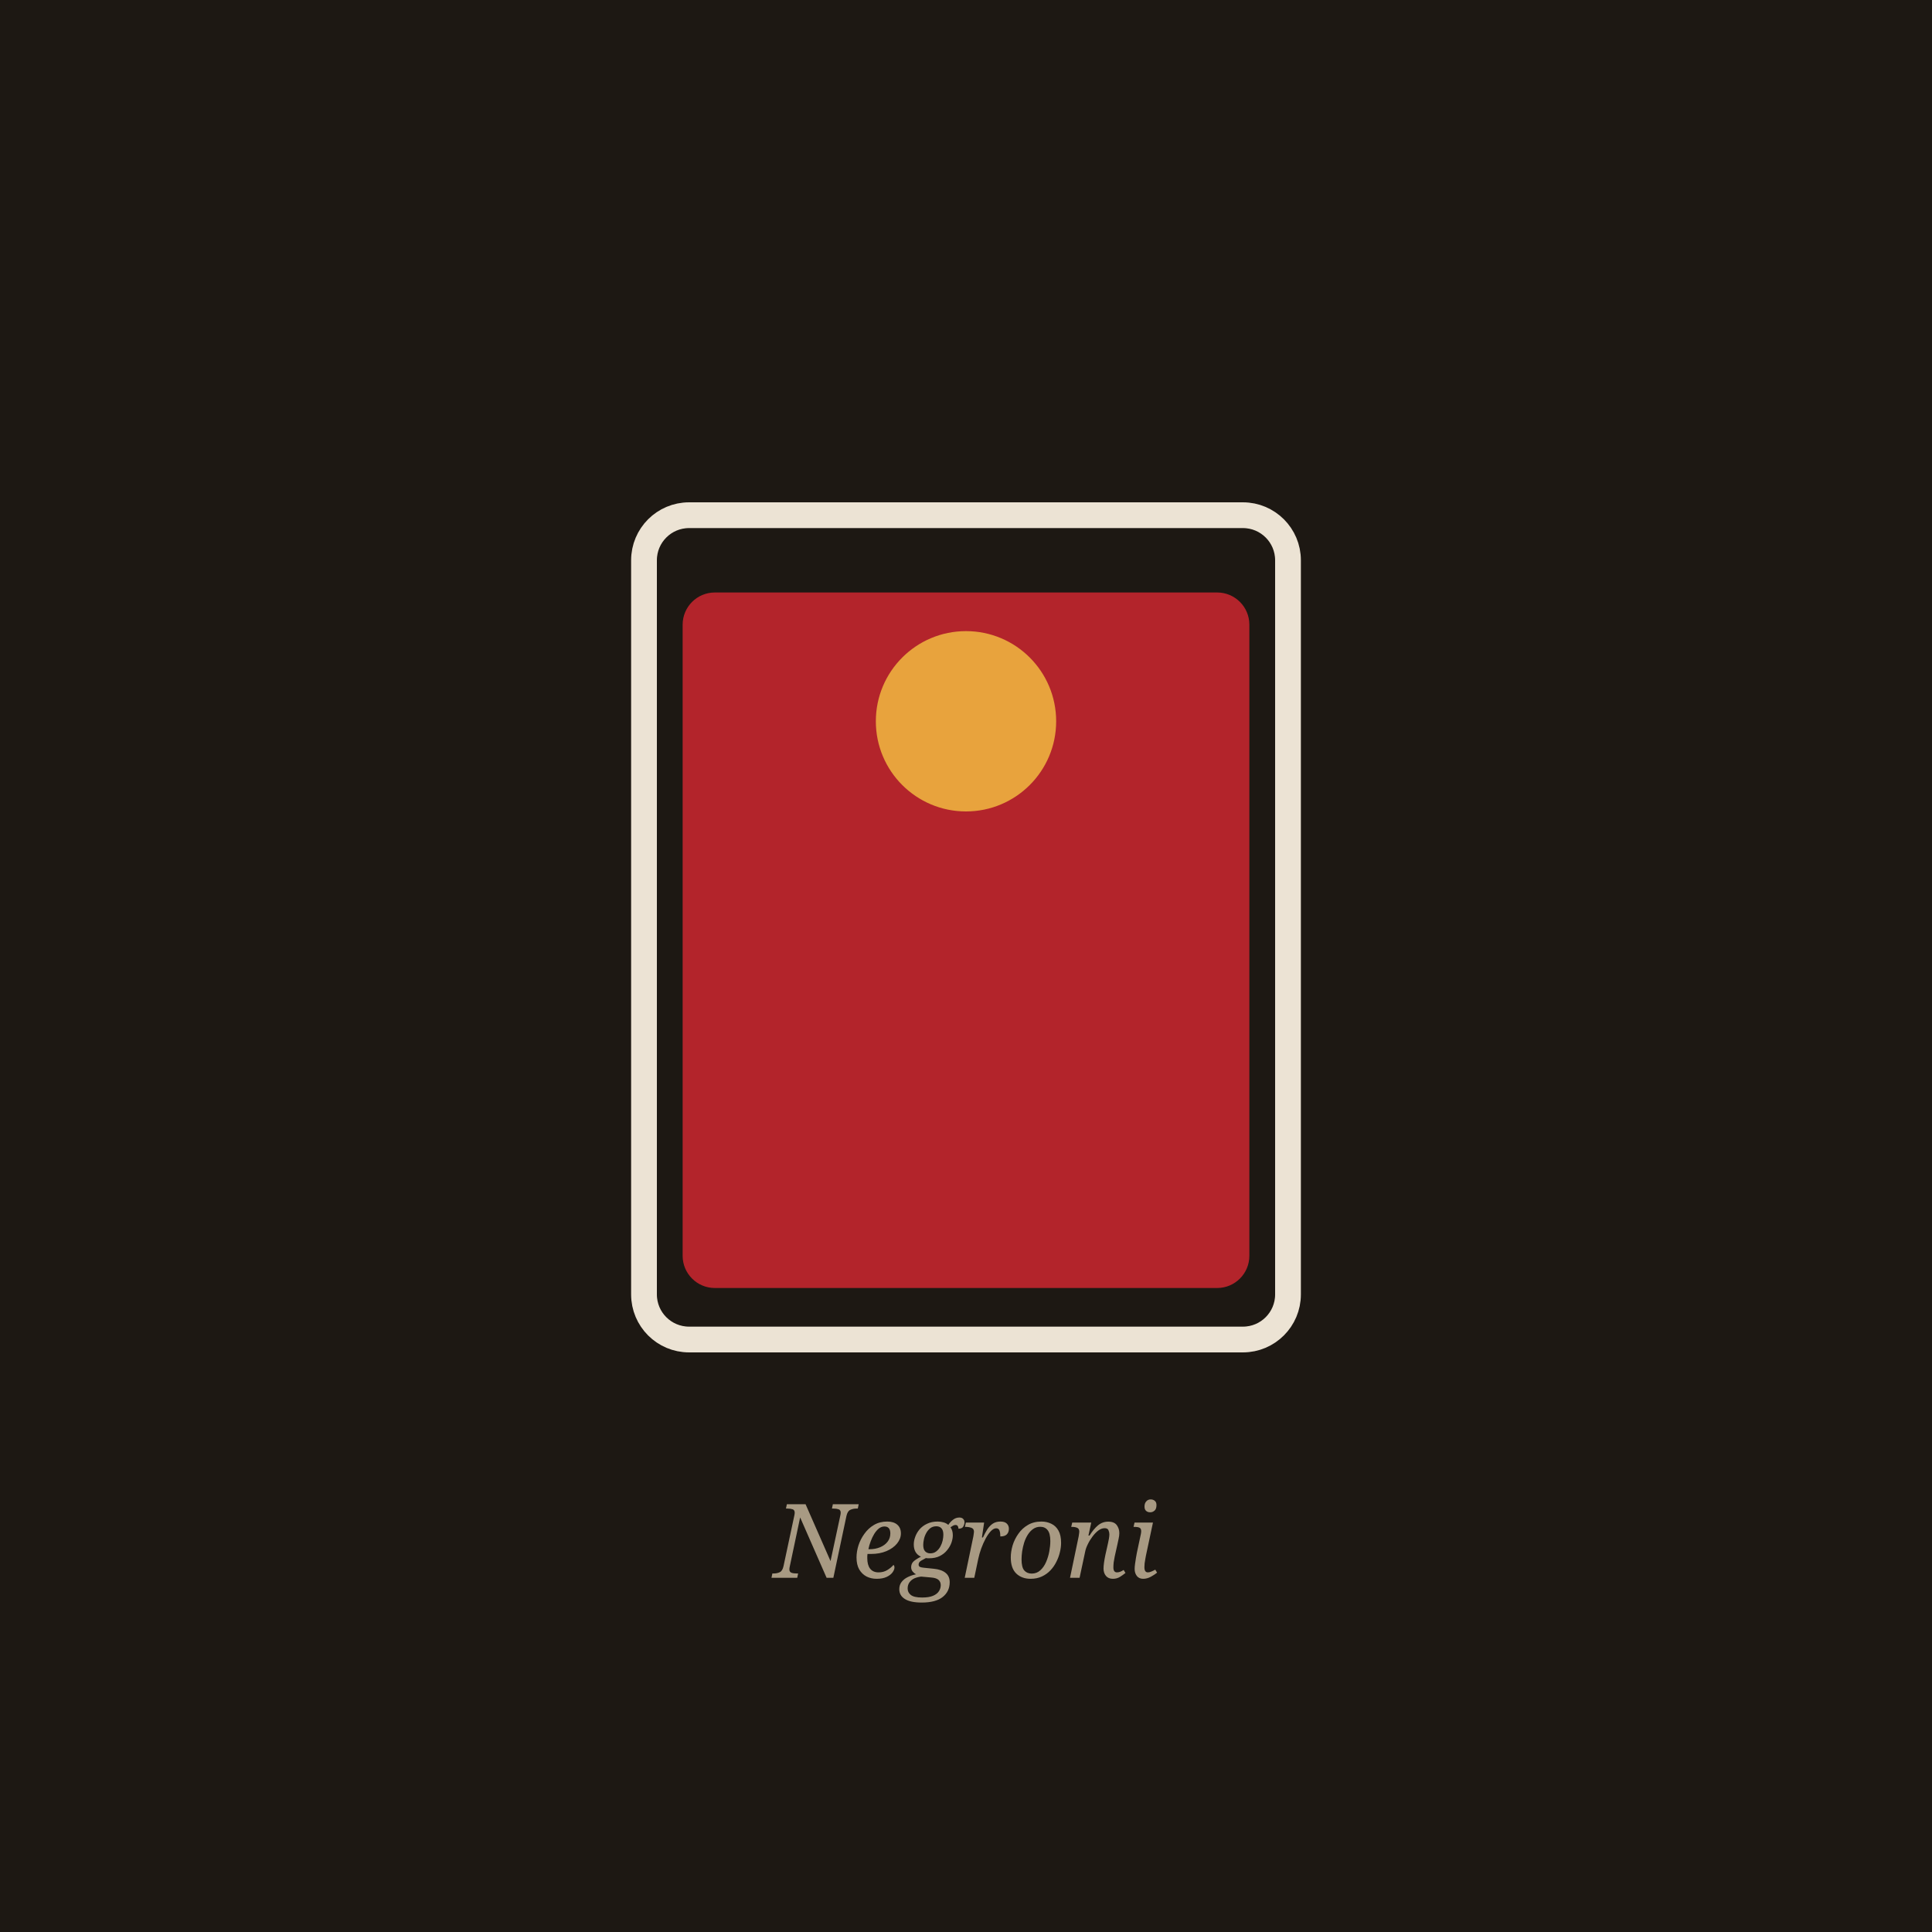
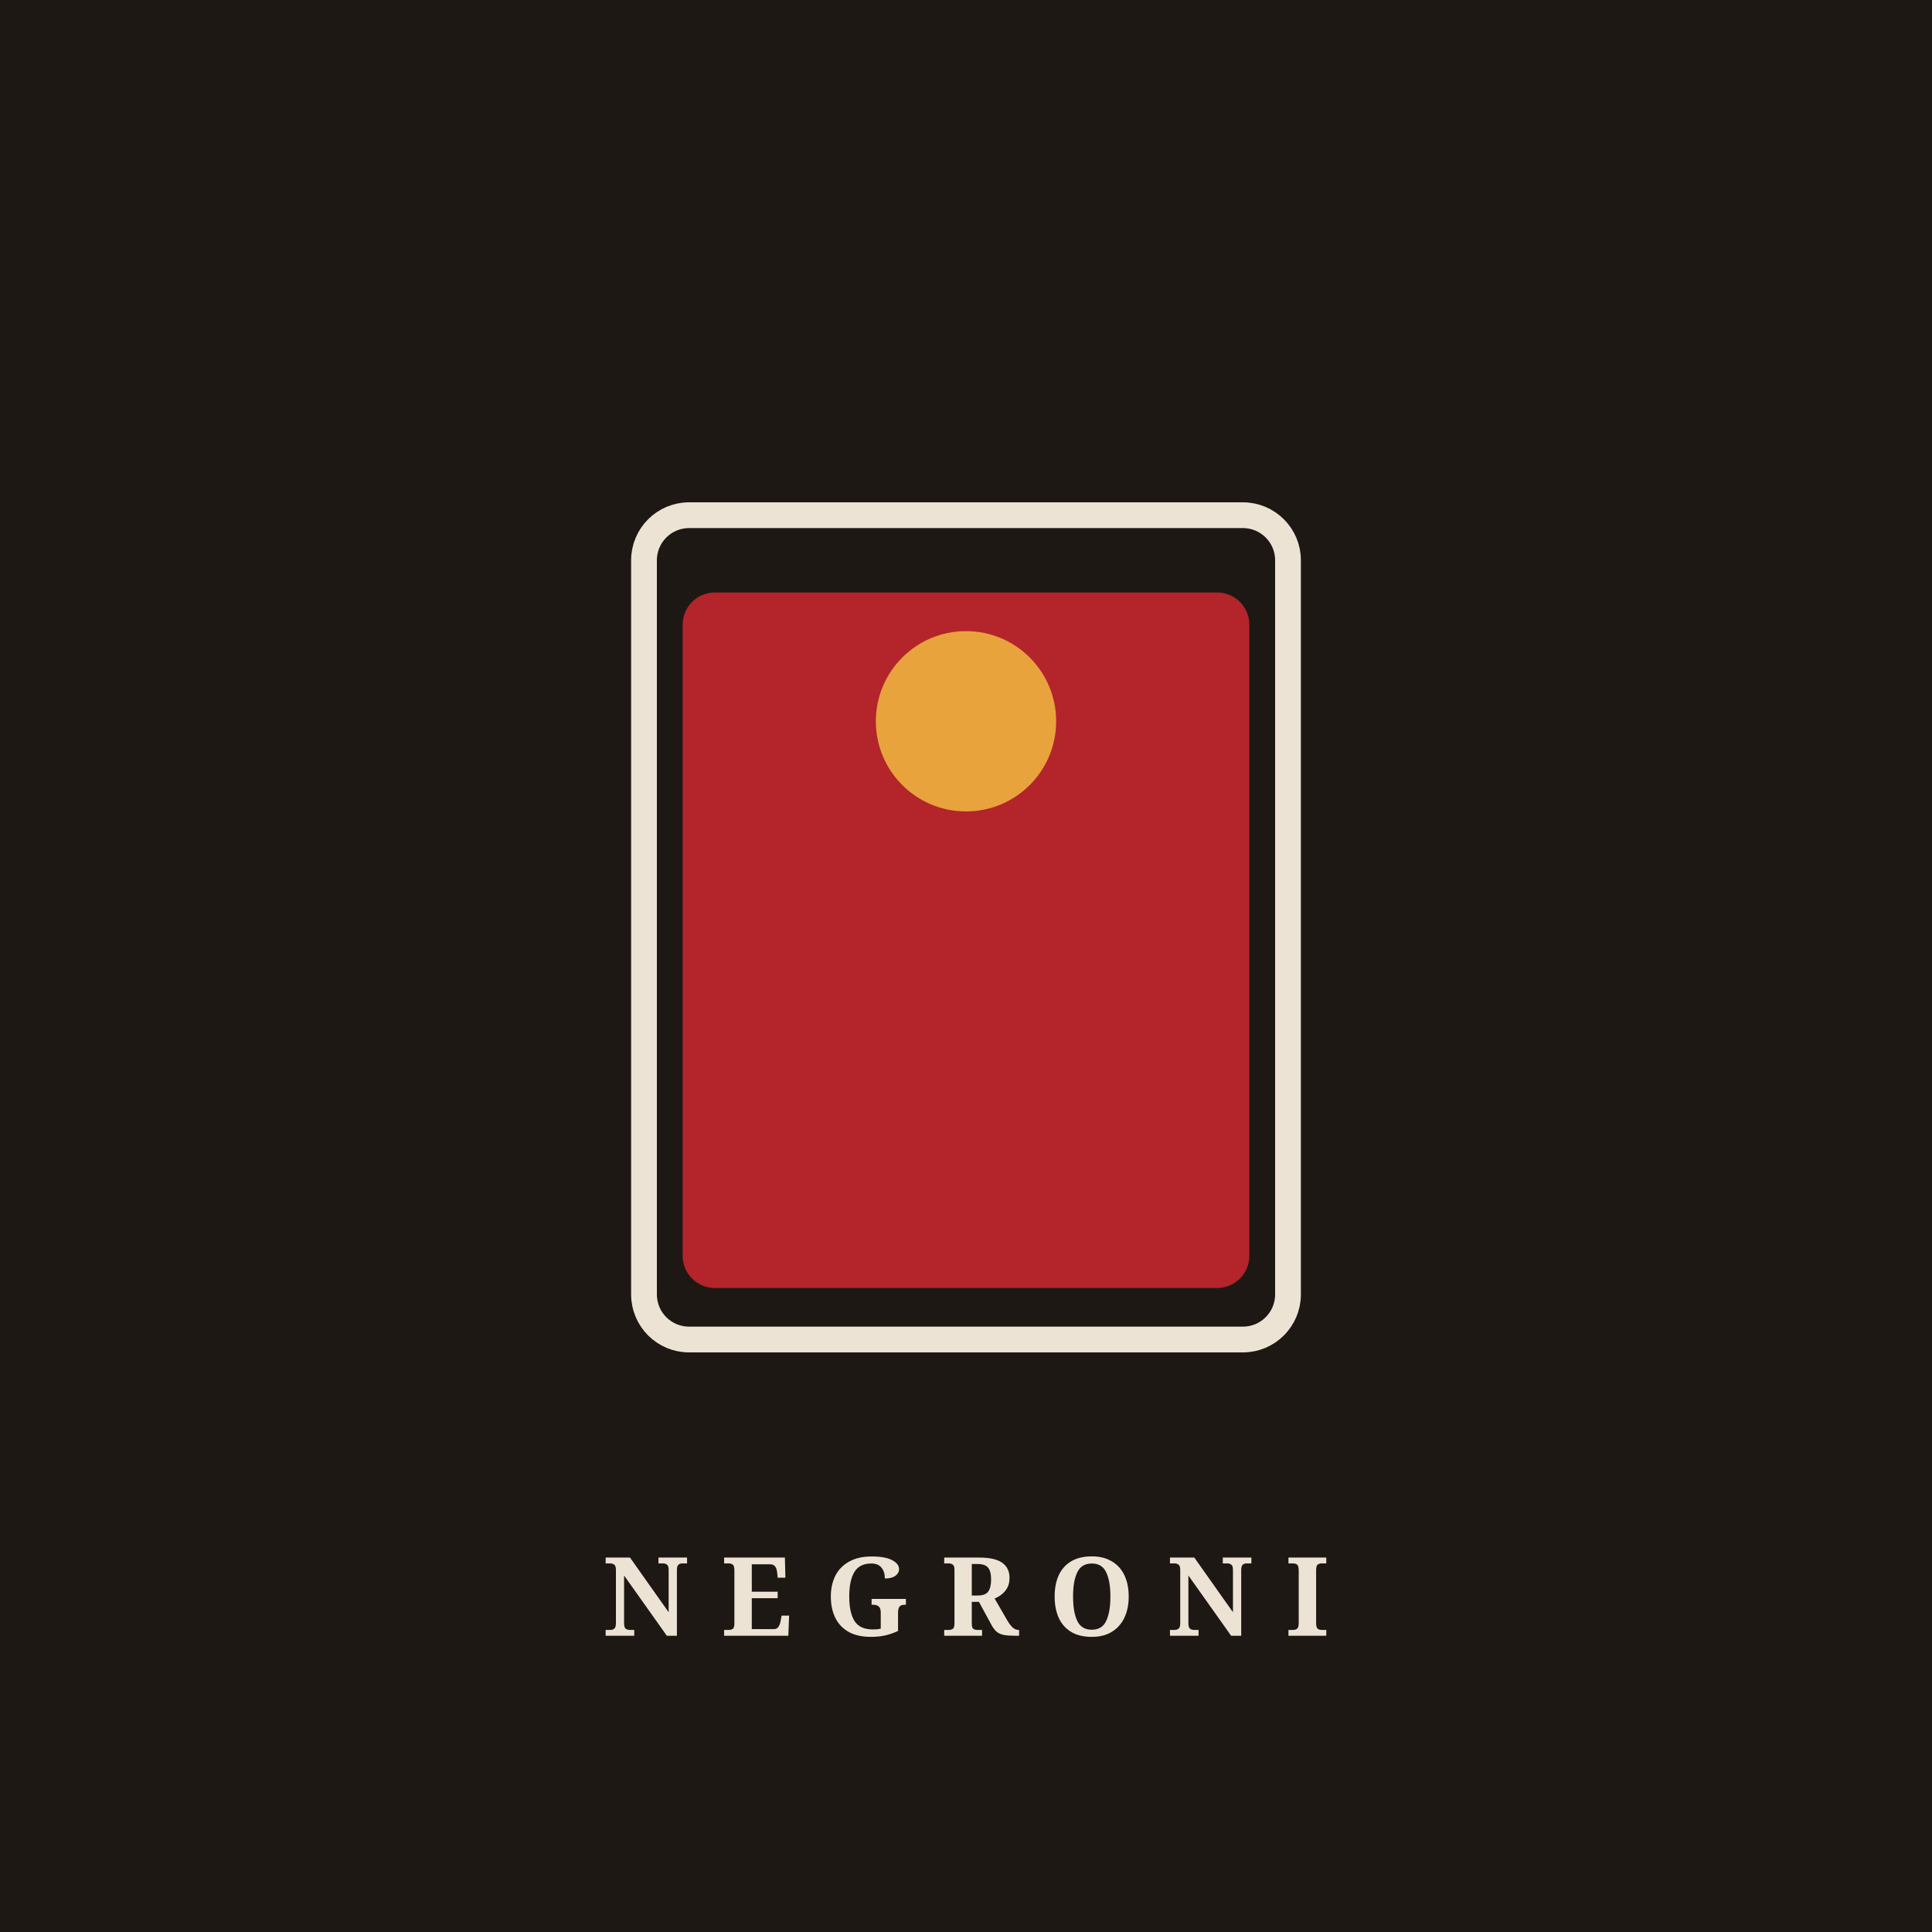
<svg xmlns="http://www.w3.org/2000/svg" viewBox="0 0 300 300" width="300" height="300">
  <rect width="300" height="300" fill="#1d1813" />
  <rect x="106" y="92" width="88" height="108" rx="5" fill="#b3242b" />
  <rect x="100" y="80" width="100" height="128" rx="7" fill="none" stroke="#ece3d4" stroke-width="4" />
  <circle cx="150" cy="112" r="14" fill="#e8a33d" />
-   <text x="150" y="245" fill="#a89a83" font-family="Georgia, serif" font-size="16" font-style="italic" text-anchor="middle">Negroni</text>
+   <text x="150" y="254" fill="#ece3d4" font-family="Didot, 'Bodoni MT', 'Playfair Display', Georgia, serif" font-size="17" font-weight="600" letter-spacing="5" text-anchor="middle">NEGRONI</text>
</svg>
